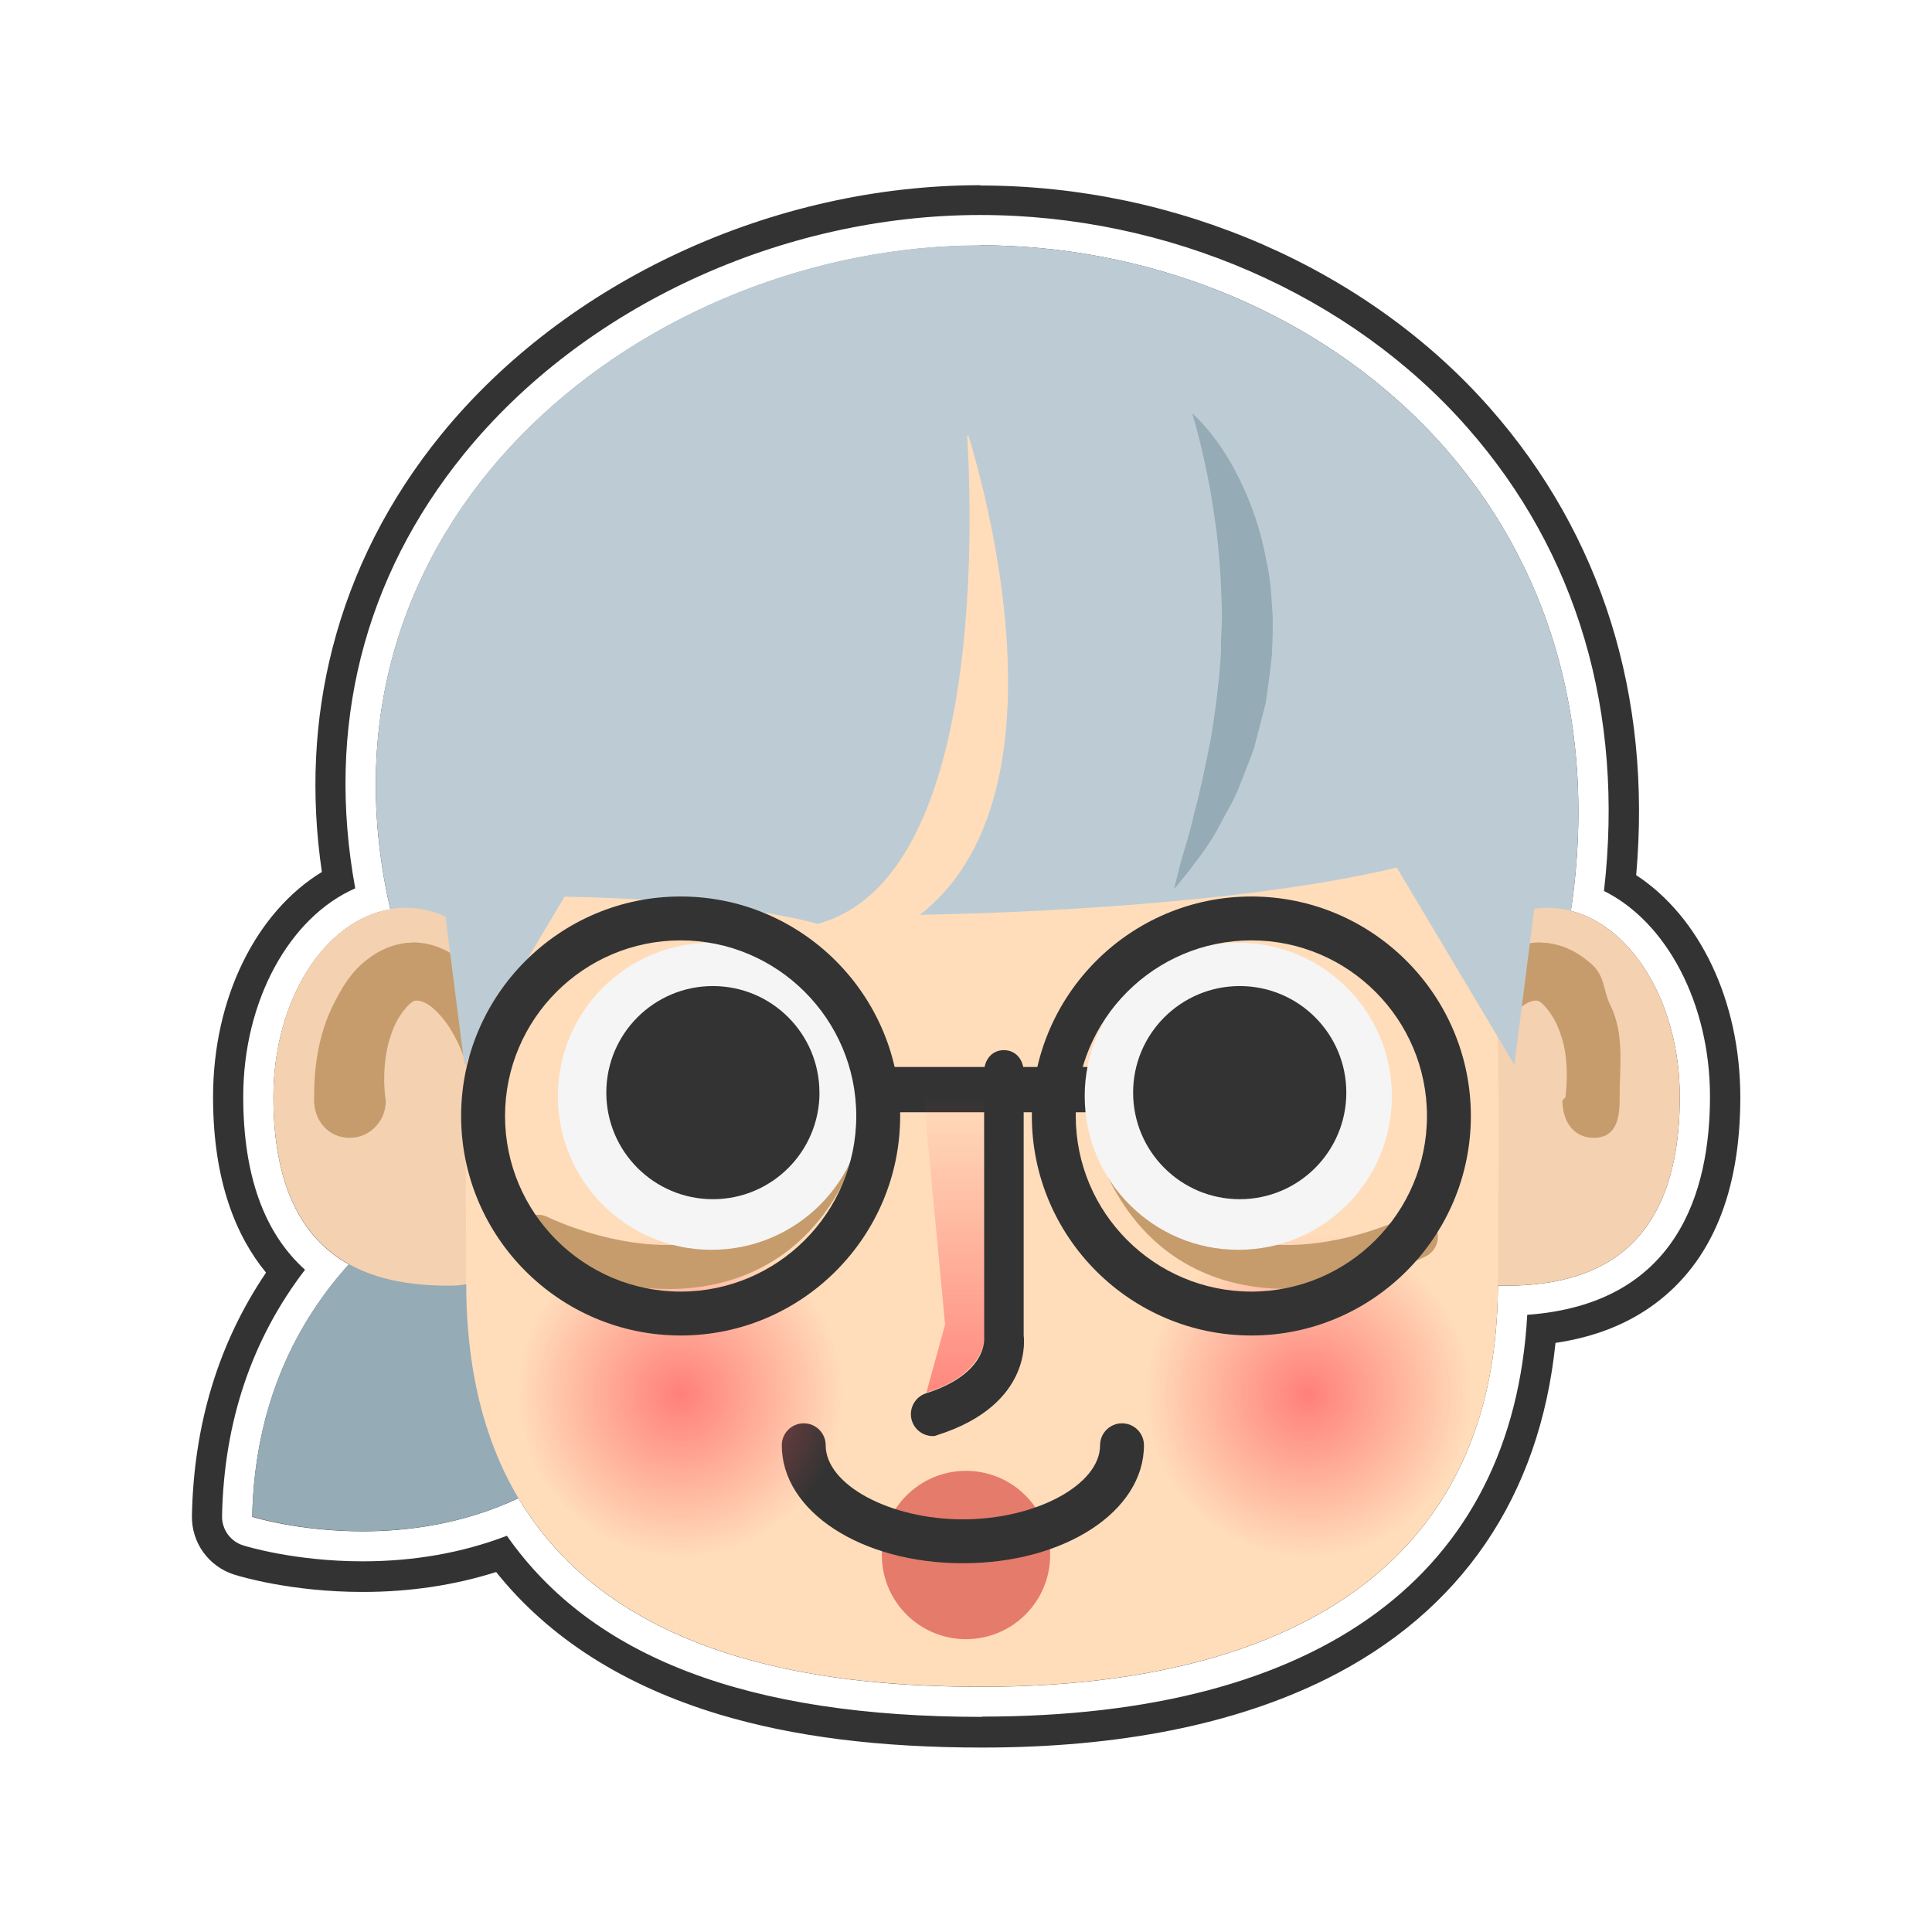
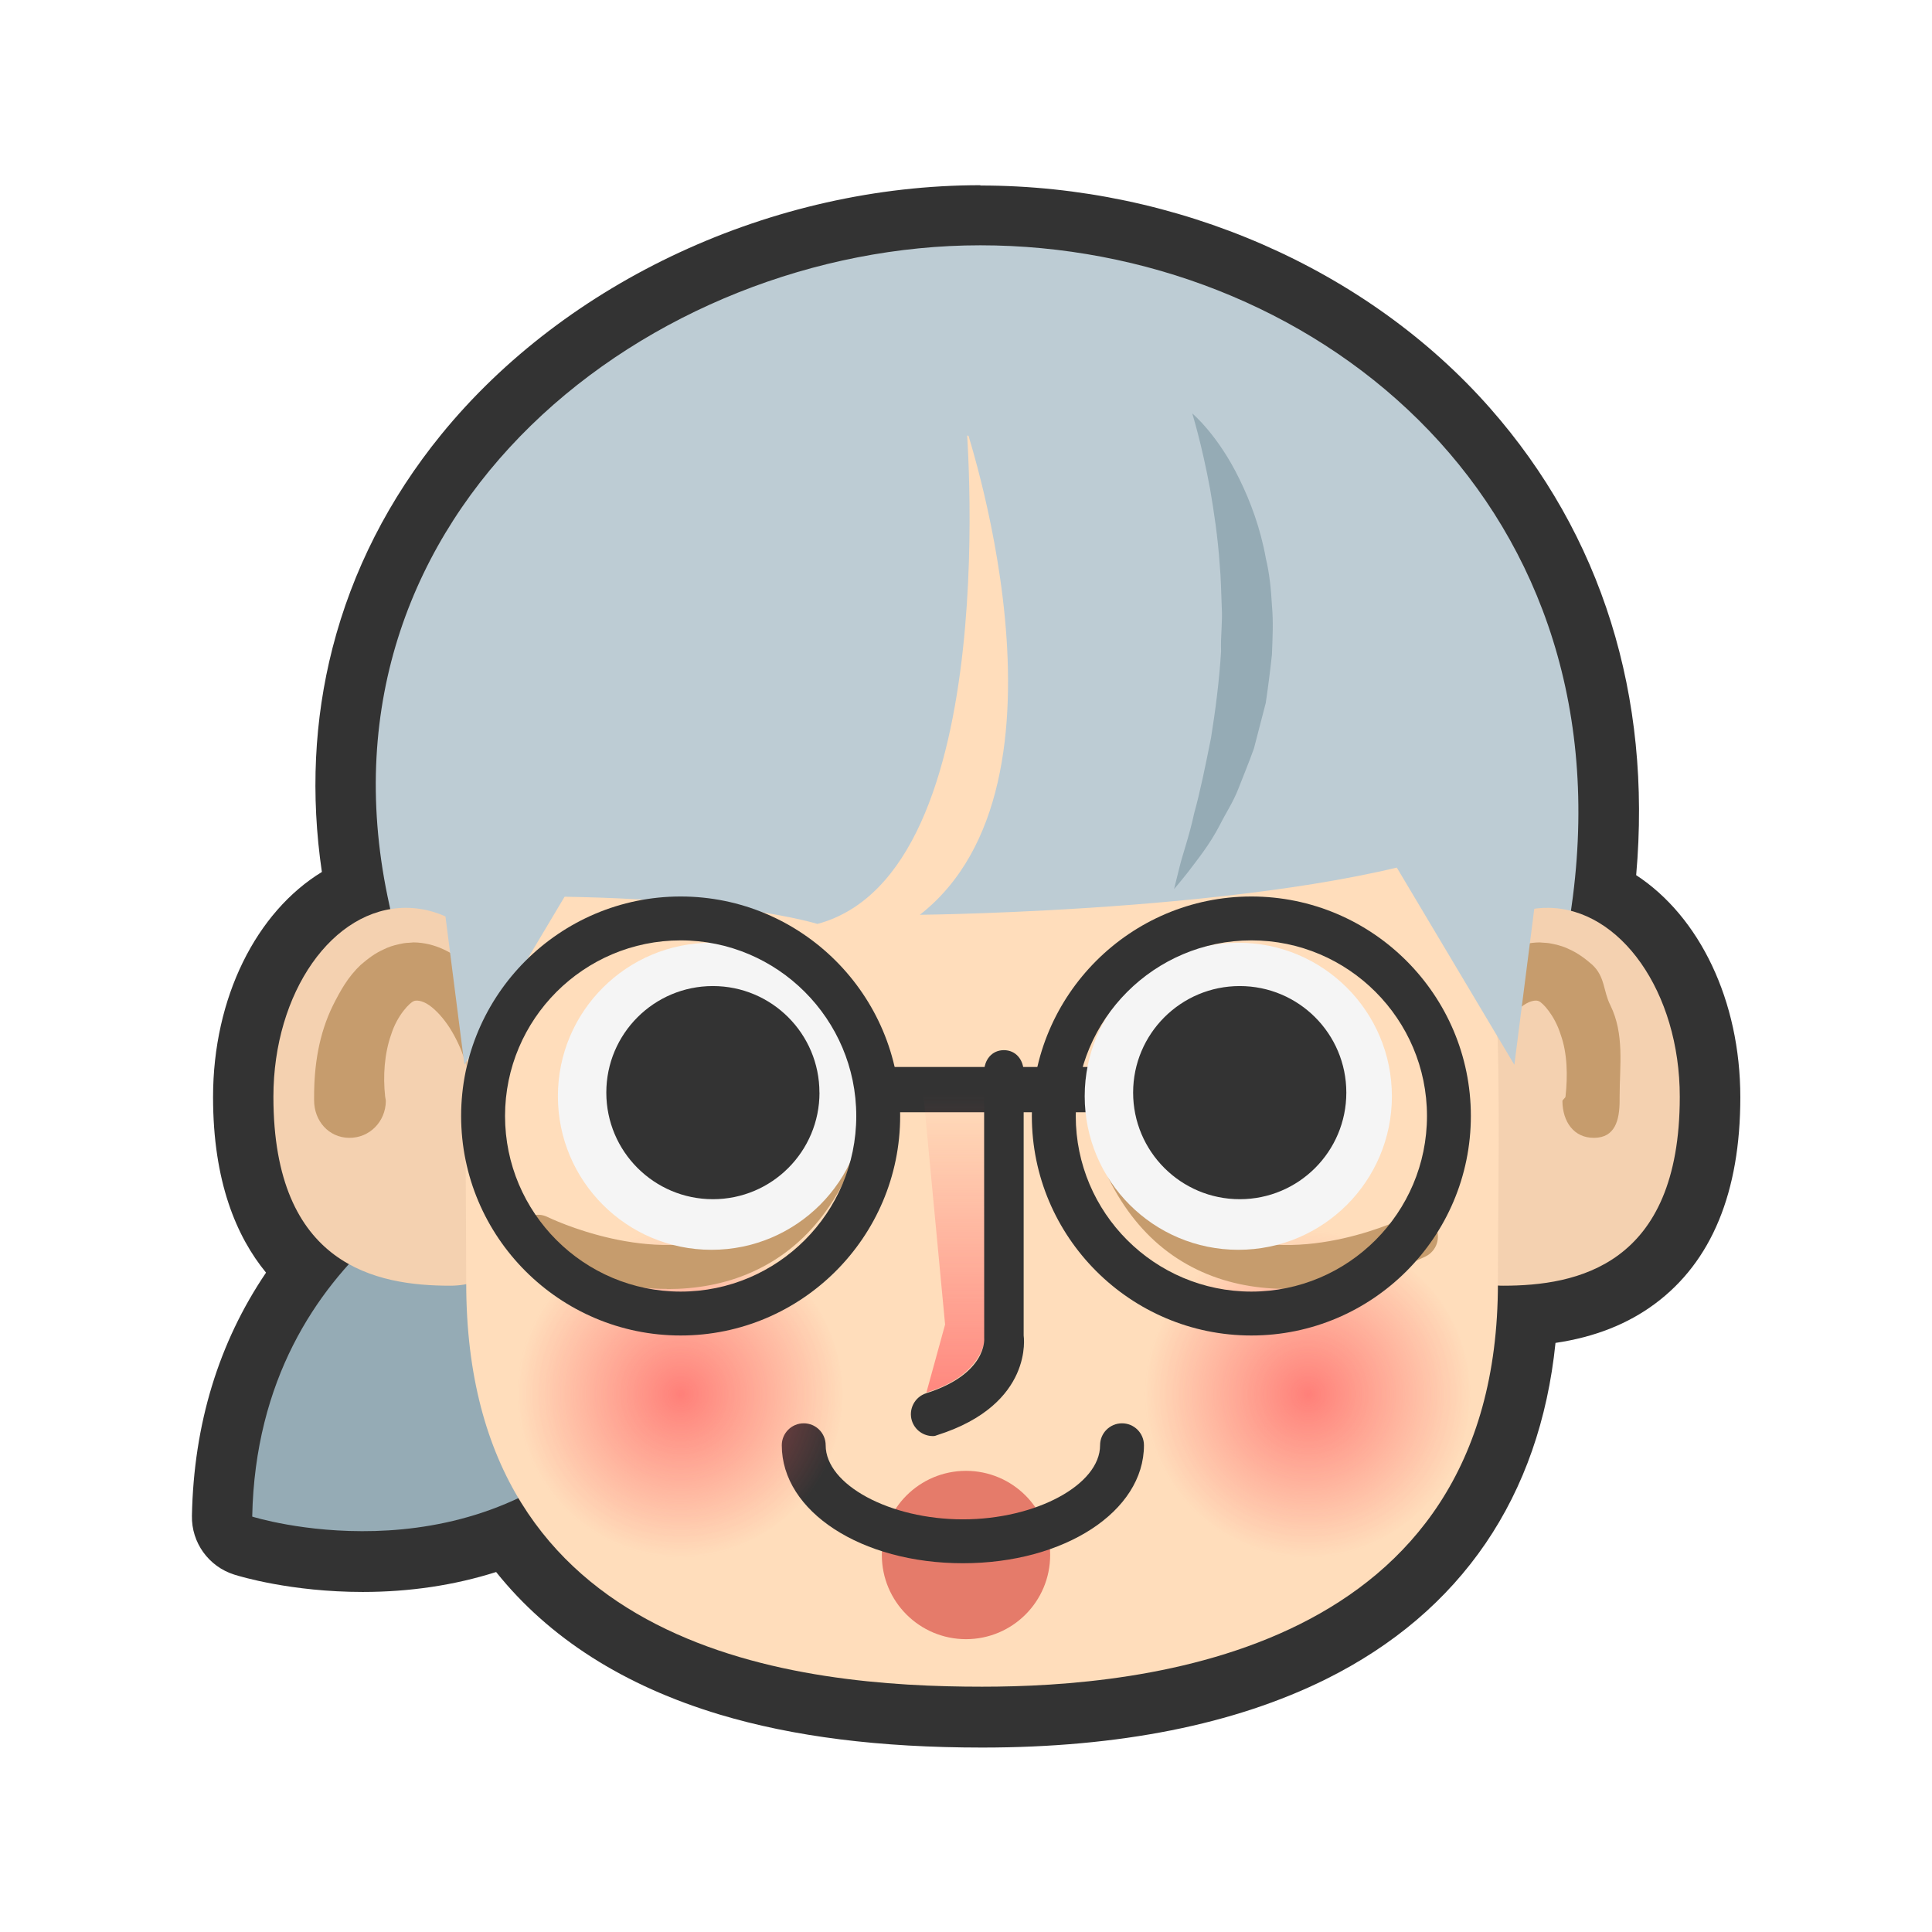
- <svg xmlns="http://www.w3.org/2000/svg" width="256" height="256" viewBox="0 0 256 256">
-   <path d="M130.13 227.496c-31.027 0-51.676-7.86-62.966-24-5.865 2.25-12.28 3.388-19.117 3.388-9.026 0-15.556-2.025-15.83-2.112-1.692-.533-2.83-2.12-2.795-3.895.25-12.482 3.945-23.437 10.996-32.628-5.438-4.88-8.188-12.56-8.188-22.93 0-12.76 6.15-23.8 14.84-27.61-3.904-21.28 1.08-41.17 14.475-57.63 15.86-19.49 42.046-31.59 68.342-31.59 24.88 0 48.998 10.51 64.513 28.13 14.595 16.57 20.854 37.79 18.136 61.44 8.313 4.12 14.047 14.92 14.047 27.24 0 12.59-4.303 27.49-24.215 28.92-1.898 34.38-27.39 53.24-72.237 53.24zm-.245-194.993c43.375 0 85.332 32.96 78.533 86.292-.08.636-.185 1.264-.276 1.896 8.21 2.1 14.438 12.33 14.438 24.64 0 22.44-13.71 25.04-23.41 25.04-.236 0-.465-.01-.69-.02-.188 48.93-47.303 53.16-68.35 53.16-18.173 0-48.02-2.44-61.436-24.99-7.21 3.4-14.545 4.39-20.648 4.39-8.515 0-14.626-1.92-14.626-1.92.307-15.3 6.154-26.08 12.82-33.45-5.593-3.1-10.012-9.44-10.012-22.18 0-12.83 6.77-23.41 15.497-24.86-.122-.56-.254-1.11-.37-1.67-10.66-51.39 35.16-86.29 78.53-86.29m0-8c-27.47 0-54.845 12.67-71.444 33.07-6.91 8.5-11.75 18.01-14.38 28.25-2.44 9.51-2.91 19.48-1.41 29.68-8.68 5.3-14.42 16.63-14.42 29.83 0 11.2 3.11 18.5 7.02 23.26-6.28 9.28-9.58 20.08-9.82 32.22-.07 3.55 2.21 6.72 5.6 7.79.75.24 7.56 2.3 17.03 2.3 6.24 0 12.16-.89 17.68-2.64 6.98 8.73 16.91 15.06 29.6 18.88 9.81 2.94 21.19 4.38 34.81 4.38 18.13 0 33.45-3.06 45.56-9.07 17.91-8.9 28.32-24.21 30.4-44.55 5.21-.77 9.57-2.5 13.2-5.2 7.49-5.57 11.29-14.77 11.29-27.34 0-12.84-5.42-23.96-13.8-29.44 2.1-23.73-4.56-45.07-19.37-61.89-16.26-18.47-41.5-29.49-67.51-29.49z" fill="#333" />
-   <path fill="#95ABB5" d="M66.14 153.693S34.15 164.6 33.42 200.957c0 0 27.633 8.727 47.266-10.91" />
-   <path fill="#BDCCD4" d="M208.418 118.795c-5.48 43.023-35.158 78.533-78.533 78.533-43.37 0-69.727-36.064-78.53-78.533-10.66-51.39 35.16-86.292 78.53-86.292 43.375 0 85.332 32.96 78.533 86.292z" />
-   <path fill="#F4D1B0" d="M187.47 145.328c0 13.83 2.007 25.035 11.7 25.035 9.7 0 23.41-2.6 23.41-25.035 0-13.826-7.855-25.037-17.55-25.037-9.7.01-17.56 11.22-17.56 25.04z" />
-   <path fill="#C69C6D" d="M190.377 145.234c.04-3.875.844-8.29 2.738-12.04.957-1.907 2.18-3.76 3.9-5.367 1.713-1.57 4.152-2.92 6.988-2.954 1.076.103.852.006 1.863.22.814.168 1.514.41 2.053.682 1.19.527 2.17 1.28 3.06 2.053 1.72 1.607 1.44 3.46 2.4 5.368 1.89 3.844 1.23 7.988 1.23 12.133v.47c0 2.71-.64 4.94-3.36 4.97-2.72.03-4.19-2.15-4.22-4.86 0-.2.39-.41.41-.6.3-2.73.26-5.71-.64-8.22-.82-2.61-2.43-4.26-2.9-4.43-.29-.15-1.03-.13-2.01.53-.95.66-1.9 1.74-2.72 3.01-1.67 2.64-2.64 5.62-3.02 9.2l-.01.14c-.17 1.59-1.6 2.75-3.2 2.58-1.5-.16-2.6-1.45-2.6-2.92z" />
-   <path fill="#F4D1B0" d="M71.338 145.328c0 13.83-2.006 25.035-11.7 25.035s-23.41-2.6-23.41-25.035c0-13.826 7.856-25.037 17.554-25.037 9.698.01 17.556 11.22 17.556 25.04z" />
-   <path fill="#C69C6D" d="M68.432 145.234c-.04-3.875-.84-8.29-2.738-12.04-.96-1.907-2.184-3.76-3.904-5.367-1.71-1.57-4.148-2.92-6.984-2.954-1.076.103-.854.006-1.86.22-.817.168-1.515.41-2.054.682-1.2.527-2.17 1.28-3.07 2.053-1.72 1.607-2.726 3.46-3.692 5.368-1.89 3.844-2.51 7.988-2.51 12.133v.47c0 2.71 1.92 4.94 4.637 4.97 2.717.03 4.833-2.15 4.868-4.86 0-.2-.072-.41-.09-.6-.303-2.73-.098-5.71.794-8.22.82-2.61 2.51-4.26 2.99-4.43.29-.15 1.07-.13 2.04.53.94.66 1.91 1.74 2.73 3.01 1.66 2.64 2.64 5.62 3.02 9.2l.01.14c.17 1.59 1.6 2.75 3.19 2.58 1.5-.16 2.61-1.45 2.61-2.92z" />
-   <path fill="#fdb" d="M198.482 170.05c0 49.198-47.264 53.446-68.352 53.446-23.996 0-68.352-4.248-68.352-53.445 0-49.19-5.09-112.34 68.352-112.34 74.17 0 68.352 63.15 68.352 112.35z" />
+ <svg xmlns="http://www.w3.org/2000/svg" version="1.1" id="Layer_1" x="0px" y="0px" width="256px" height="256px" viewBox="0 0 256 256" enable-background="new 0 0 256 256" xml:space="preserve">
+   <path fill="#333333" d="M130.13,227.496c-31.027,0-51.676-7.86-62.966-24c-5.865,2.25-12.28,3.388-19.117,3.388  c-9.026,0-15.556-2.024-15.83-2.112c-1.692-0.532-2.83-2.119-2.795-3.895c0.25-12.482,3.945-23.438,10.996-32.628  c-5.438-4.88-8.188-12.56-8.188-22.931c0-12.76,6.15-23.799,14.84-27.609c-3.904-21.28,1.08-41.17,14.475-57.63  c15.86-19.49,42.046-31.59,68.342-31.59c24.881,0,48.998,10.51,64.514,28.13c14.595,16.57,20.854,37.79,18.136,61.44  c8.313,4.12,14.047,14.919,14.047,27.24c0,12.59-4.304,27.49-24.215,28.92c-1.897,34.381-27.39,53.24-72.237,53.24L130.13,227.496z" />
+   <path fill="#333333" d="M129.885,32.503c43.375,0,85.332,32.96,78.533,86.292c-0.08,0.636-0.186,1.264-0.275,1.896  c8.209,2.1,14.438,12.331,14.438,24.64c0,22.44-13.71,25.04-23.41,25.04c-0.236,0-0.465-0.01-0.689-0.02  c-0.188,48.93-47.304,53.159-68.351,53.159c-18.173,0-48.02-2.44-61.436-24.989c-7.21,3.399-14.545,4.39-20.648,4.39  c-8.515,0-14.626-1.92-14.626-1.92c0.307-15.3,6.154-26.08,12.82-33.45c-5.593-3.1-10.012-9.439-10.012-22.18  c0-12.83,6.77-23.41,15.497-24.86c-0.122-0.56-0.254-1.11-0.37-1.67c-10.66-51.39,35.16-86.29,78.53-86.29" />
+   <path fill="#333333" d="M129.885,24.541c-27.47,0-54.845,12.67-71.444,33.07c-6.91,8.5-11.75,18.01-14.38,28.25  c-2.44,9.51-2.91,19.48-1.41,29.68c-8.68,5.3-14.42,16.63-14.42,29.83c0,11.199,3.11,18.5,7.02,23.26  c-6.28,9.28-9.58,20.08-9.82,32.221c-0.07,3.549,2.21,6.719,5.6,7.789c0.75,0.24,7.56,2.301,17.03,2.301  c6.24,0,12.16-0.891,17.68-2.641c6.98,8.73,16.91,15.061,29.6,18.881c9.81,2.939,21.19,4.379,34.81,4.379  c18.131,0,33.451-3.06,45.561-9.069c17.91-8.9,28.32-24.21,30.4-44.55c5.209-0.771,9.57-2.5,13.199-5.2  c7.49-5.57,11.291-14.771,11.291-27.341c0-12.84-5.42-23.959-13.801-29.439c2.1-23.73-4.56-45.07-19.369-61.89  c-16.261-18.47-41.5-29.49-67.511-29.49L129.885,24.541z" />
+   <path fill="#95ABB5" d="M66.14,153.693c0,0-31.99,10.906-32.72,47.264c0,0,27.633,8.727,47.266-10.91" />
+   <path fill="#BDCCD4" d="M208.418,118.795c-5.48,43.023-35.158,78.533-78.533,78.533c-43.37,0-69.727-36.064-78.53-78.533  c-10.66-51.39,35.16-86.292,78.53-86.292C173.26,32.503,215.217,65.463,208.418,118.795z" />
+   <path fill="#F4D1B0" d="M187.471,145.328c0,13.83,2.006,25.035,11.699,25.035c9.7,0,23.41-2.6,23.41-25.035  c0-13.826-7.855-25.037-17.551-25.037c-9.699,0.01-17.559,11.22-17.559,25.04V145.328z" />
+   <path fill="#C69C6D" d="M190.377,145.234c0.04-3.875,0.844-8.291,2.738-12.041c0.957-1.906,2.18-3.76,3.9-5.366  c1.713-1.57,4.151-2.92,6.987-2.954c1.076,0.103,0.853,0.006,1.863,0.22c0.813,0.168,1.514,0.41,2.053,0.682  c1.19,0.527,2.17,1.28,3.06,2.053c1.721,1.607,1.44,3.46,2.4,5.367c1.891,3.845,1.23,7.988,1.23,12.134v0.47  c0,2.71-0.641,4.94-3.36,4.971c-2.72,0.029-4.19-2.15-4.22-4.86c0-0.2,0.39-0.41,0.41-0.601c0.299-2.729,0.26-5.709-0.641-8.22  c-0.82-2.61-2.43-4.26-2.9-4.43c-0.289-0.15-1.029-0.13-2.01,0.53c-0.949,0.66-1.899,1.74-2.72,3.01  c-1.67,2.64-2.64,5.619-3.021,9.199l-0.01,0.141c-0.17,1.59-1.6,2.75-3.199,2.58c-1.5-0.16-2.601-1.45-2.601-2.92L190.377,145.234z" />
+   <path fill="#F4D1B0" d="M71.338,145.328c0,13.83-2.006,25.035-11.7,25.035c-9.694,0-23.41-2.6-23.41-25.035  c0-13.826,7.856-25.037,17.554-25.037c9.698,0.01,17.556,11.22,17.556,25.04V145.328z" />
+   <path fill="#C69C6D" d="M68.432,145.234c-0.04-3.875-0.84-8.291-2.738-12.041c-0.96-1.906-2.184-3.76-3.904-5.366  c-1.71-1.57-4.148-2.92-6.984-2.954c-1.076,0.103-0.854,0.006-1.86,0.22c-0.817,0.168-1.515,0.41-2.054,0.682  c-1.2,0.527-2.17,1.28-3.07,2.053c-1.72,1.607-2.726,3.46-3.692,5.367c-1.89,3.845-2.51,7.988-2.51,12.134v0.47  c0,2.71,1.92,4.94,4.637,4.971c2.717,0.029,4.833-2.15,4.868-4.86c0-0.2-0.072-0.41-0.09-0.601c-0.303-2.729-0.098-5.709,0.794-8.22  c0.82-2.61,2.51-4.26,2.99-4.43c0.29-0.15,1.07-0.13,2.04,0.53c0.94,0.66,1.91,1.74,2.73,3.01c1.66,2.64,2.64,5.619,3.02,9.199  l0.01,0.141c0.17,1.59,1.6,2.75,3.19,2.58c1.5-0.16,2.61-1.45,2.61-2.92L68.432,145.234z" />
+   <path fill="#FFDDBB" d="M198.482,170.05c0,49.198-47.265,53.446-68.353,53.446c-23.996,0-68.352-4.248-68.352-53.445  c0-49.19-5.09-112.34,68.352-112.34c74.17,0,68.353,63.15,68.353,112.35V170.05z" />
  <circle fill="#E57B6A" cx="128" cy="206.047" r="11.152" />
-   <path fill="#BDCCD4" d="M127.95 54.807s5.58 60.828-19.636 67.618c0 0-11.63-3.636-37.81-3.636l18.663-58.17 40.963-8.73-2.18 2.91zm-.245.97s16.488 47.987-5.816 65.437c0 0 50.65-.48 72.95-9.207 0 0-18.43-68.59-67.15-56.23z" />
-   <path fill="#333" d="M127.586 207.137c-13.457 0-23.996-6.867-23.996-15.633 0-1.607 1.3-2.908 2.91-2.908 1.605 0 2.906 1.3 2.906 2.908 0 5.232 8.494 9.818 18.18 9.818 9.688 0 18.18-4.586 18.18-9.818 0-1.607 1.3-2.908 2.908-2.908 1.605 0 2.906 1.3 2.906 2.908 0 8.766-10.537 15.633-23.994 15.633z" />
-   <path fill="#BDCCD4" d="M58.15 117.818s39.754-25.212 46.535-40.72c6.785-15.51 3.877-24.235 3.877-24.235l41.69 7.754 13.573 44.602 41.203 15.07s-16.96-62.58-50.898-70.34c-33.933-7.76-82.403-.01-95.98 67.86z" />
-   <path fill="#95ABB5" d="M158.008 54.807s3.393 2.828 6.232 8.695c1.426 2.896 2.783 6.496 3.496 10.504.48 1.995.688 4.09.803 6.232.2 2.137.08 4.316 0 6.49-.23 2.156-.51 4.308-.82 6.417-.54 2.057-1.06 4.083-1.57 6.044-.68 1.9-1.43 3.7-2.09 5.4-.67 1.71-1.65 3.18-2.36 4.6-1.45 2.84-3.19 4.89-4.29 6.38-1.15 1.45-1.84 2.24-1.84 2.24l.7-2.83c.43-1.79 1.32-4.19 1.96-7.2.82-2.94 1.51-6.38 2.24-10.02.59-3.68 1.09-7.56 1.33-11.46-.08-1.96.21-3.9.09-5.82-.08-1.92-.1-3.82-.27-5.65-.25-3.67-.77-7.09-1.28-10.05-1.09-5.91-2.36-10-2.36-10z" />
-   <path fill="#333" d="M116.62 141.38h29v6h-29z" />
-   <path fill="#BDCCD4" d="M61.537 141.092l28.6-47.99-34.42 2.423zm139.123 0l-28.605-47.99 34.422 2.423z" />
-   <radialGradient id="a" cx="-815.714" cy="-68.561" r="29.998" gradientTransform="matrix(.723 0 0 .723 679.961 234.322)" gradientUnits="userSpaceOnUse">
-     <stop offset="0" stop-color="#FF585D" />
-     <stop offset="1" stop-color="#FF585D" stop-opacity="0" />
+   <path fill="#BDCCD4" d="M127.95,54.807c0,0,5.579,60.828-19.636,67.618c0,0-11.63-3.636-37.81-3.636l18.663-58.17l40.963-8.73  l-2.18,2.91V54.807z M127.705,55.777c0,0,16.488,47.987-5.816,65.437c0,0,50.65-0.48,72.95-9.207c0,0-18.43-68.59-67.15-56.23  H127.705z" />
+   <path fill="#333333" d="M127.586,207.137c-13.457,0-23.996-6.867-23.996-15.633c0-1.607,1.3-2.908,2.91-2.908  c1.605,0,2.906,1.301,2.906,2.908c0,5.232,8.494,9.818,18.18,9.818c9.688,0,18.18-4.586,18.18-9.818  c0-1.607,1.301-2.908,2.908-2.908c1.605,0,2.906,1.301,2.906,2.908C151.58,200.27,141.043,207.137,127.586,207.137z" />
+   <path fill="#BDCCD4" d="M58.15,117.818c0,0,39.754-25.212,46.535-40.72c6.785-15.51,3.877-24.235,3.877-24.235l41.69,7.754  l13.573,44.602l41.202,15.07c0,0-16.959-62.58-50.897-70.34c-33.933-7.76-82.403-0.01-95.98,67.86V117.818z" />
+   <path fill="#95ABB5" d="M158.008,54.807c0,0,3.393,2.828,6.232,8.695c1.426,2.896,2.783,6.496,3.496,10.504  c0.479,1.995,0.688,4.09,0.803,6.232c0.199,2.137,0.08,4.316,0,6.49c-0.23,2.156-0.51,4.308-0.82,6.417  c-0.539,2.057-1.06,4.083-1.57,6.044c-0.68,1.9-1.43,3.7-2.09,5.4c-0.67,1.71-1.649,3.18-2.359,4.6c-1.45,2.84-3.19,4.89-4.29,6.38  c-1.15,1.45-1.841,2.24-1.841,2.24l0.701-2.83c0.43-1.79,1.319-4.19,1.959-7.2c0.82-2.94,1.51-6.38,2.24-10.02  c0.59-3.68,1.09-7.56,1.33-11.46c-0.08-1.96,0.21-3.9,0.09-5.82c-0.08-1.92-0.1-3.82-0.27-5.65c-0.25-3.67-0.77-7.09-1.28-10.05  c-1.09-5.91-2.36-10-2.36-10L158.008,54.807z" />
+   <path fill="#333333" d="M116.62,141.38h29v6h-29V141.38z" />
+   <path fill="#BDCCD4" d="M61.537,141.092l28.6-47.99l-34.42,2.423L61.537,141.092z M200.66,141.092l-28.605-47.99l34.422,2.423  L200.66,141.092z" />
+   <radialGradient id="SVGID_1_" cx="-747.709" cy="223.103" r="29.983" gradientTransform="matrix(0.723 0 0 -0.723 630.7935 346.0358)" gradientUnits="userSpaceOnUse">
+     <stop offset="0" style="stop-color:#FF585D" />
+     <stop offset="1" style="stop-color:#FF585D;stop-opacity:0" />
  </radialGradient>
-   <circle opacity=".7" fill="url(#a)" cx="89.955" cy="184.732" r="21.697" />
-   <radialGradient id="b" cx="-700.722" cy="-68.561" r="29.998" gradientTransform="matrix(.723 0 0 .723 679.961 234.322)" gradientUnits="userSpaceOnUse">
-     <stop offset="0" stop-color="#FF585D" />
-     <stop offset="1" stop-color="#FF585D" stop-opacity="0" />
+   <circle opacity="0.7" fill="url(#SVGID_1_)" enable-background="new    " cx="89.955" cy="184.732" r="21.697" />
+   <radialGradient id="SVGID_2_" cx="-632.717" cy="223.103" r="29.983" gradientTransform="matrix(0.723 0 0 -0.723 630.7935 346.0358)" gradientUnits="userSpaceOnUse">
+     <stop offset="0" style="stop-color:#FF585D" />
+     <stop offset="1" style="stop-color:#FF585D;stop-opacity:0" />
  </radialGradient>
-   <circle opacity=".7" fill="url(#b)" cx="173.129" cy="184.732" r="21.697" />
-   <linearGradient id="c" gradientUnits="userSpaceOnUse" x1="1145.25" y1="731.85" x2="1145.25" y2="721.403" gradientTransform="matrix(7.466 0 0 7.466 -8424.73 -5257.445)">
-     <stop offset="0" stop-color="#FF5459" />
-     <stop offset=".789" stop-color="#FF6064" stop-opacity="0" />
+   <circle opacity="0.7" fill="url(#SVGID_2_)" enable-background="new    " cx="173.129" cy="184.732" r="21.697" />
+   <linearGradient id="SVGID_3_" gradientUnits="userSpaceOnUse" x1="991.604" y1="-243.179" x2="991.604" y2="-232.732" gradientTransform="matrix(7.466 0 0 -7.466 -7277.02 -1609.028)">
+     <stop offset="0" style="stop-color:#FF5459" />
+     <stop offset="0.789" style="stop-color:#FF6064;stop-opacity:0" />
  </linearGradient>
-   <path fill="url(#c)" d="M130.62 142.38v33.126s1.144 6.236-7.867 9.01l2.477-9.01-3.31-35.04" />
-   <path fill="#333" d="M123.604 190.287c-1.23 0-2.377-.79-2.773-2.027-.48-1.527.37-3.162 1.9-3.65 8.01-2.55 7.7-7.12 7.68-7.32l-.01-35.23c0-1.607 1.01-2.91 2.62-2.91s2.62 1.303 2.62 2.91v34.902s1.43 9.105-11.43 13.19c-.29.09-.29.135-.58.135z" />
-   <path fill="#C69C6D" d="M88.356 170.787c-9.6 0-17.898-4.076-18.375-4.313-1.43-.717-2.01-2.46-1.3-3.898.73-1.434 2.47-2.027 3.9-1.305.14.07 13.94 6.79 24.73 1.94 5.68-2.54 9.68-7.96 11.9-16.09.42-1.53 2.02-2.45 3.58-2.04 1.55.42 2.46 2.03 2.04 3.58-2.7 9.9-7.8 16.59-15.15 19.88-3.71 1.67-7.6 2.27-11.3 2.27zm82.194 0c-3.7 0-7.59-.602-11.297-2.264-7.36-3.287-12.463-9.977-15.16-19.875-.418-1.55.49-3.154 2.043-3.576 1.564-.42 3.152.502 3.572 2.04 2.22 8.142 6.23 13.556 11.916 16.1 10.87 4.855 24.56-1.872 24.7-1.94 1.444-.723 3.18-.137 3.905 1.3.71 1.437.13 3.18-1.31 3.903-.48.236-8.78 4.312-18.38 4.312z" />
-   <path fill="#F5F5F5" d="M114.626 145.248c0 11.244-9.105 20.357-20.348 20.357s-20.354-9.113-20.354-20.357c0-11.23 9.11-20.33 20.354-20.33s20.348 9.1 20.348 20.33z" />
-   <path fill="#333" d="M108.587 144.775c0 7.803-6.316 14.125-14.12 14.125-7.804 0-14.128-6.322-14.128-14.125 0-7.8 6.32-14.117 14.12-14.117 7.8 0 14.12 6.317 14.12 14.117z" />
-   <path fill="#F5F5F5" d="M184.433 145.248c0 11.244-9.105 20.357-20.344 20.357-11.25 0-20.36-9.113-20.36-20.357 0-11.23 9.11-20.33 20.36-20.33 11.23 0 20.34 9.1 20.34 20.33z" />
-   <path fill="#333" d="M178.394 144.775c0 7.803-6.316 14.125-14.12 14.125-7.8 0-14.13-6.322-14.13-14.125 0-7.8 6.33-14.117 14.13-14.117 7.803 0 14.12 6.317 14.12 14.117zM90.19 176.96c-16.04 0-29.088-13.05-29.088-29.085 0-16.037 13.05-29.085 29.088-29.085 16.035 0 29.086 13.048 29.086 29.085 0 16.035-13.05 29.086-29.086 29.086zm0-52.354c-12.836 0-23.27 10.437-23.27 23.27s10.434 23.267 23.27 23.267c12.83 0 23.27-10.436 23.27-23.268s-10.44-23.27-23.27-23.27zm75.623 52.354c-16.037 0-29.088-13.05-29.088-29.085 0-16.037 13.05-29.085 29.088-29.085 16.035 0 29.084 13.048 29.084 29.085 0 16.035-13.048 29.086-29.084 29.086zm0-52.354c-12.836 0-23.27 10.437-23.27 23.27s10.435 23.267 23.27 23.267c12.832 0 23.268-10.436 23.268-23.268s-10.43-23.27-23.26-23.27z" />
+   <path fill="url(#SVGID_3_)" d="M130.62,142.38v33.126c0,0,1.144,6.236-7.867,9.01l2.477-9.01l-3.31-35.04" />
+   <path fill="#333333" d="M123.604,190.287c-1.23,0-2.377-0.79-2.773-2.027c-0.48-1.527,0.37-3.162,1.9-3.65  c8.01-2.549,7.701-7.119,7.68-7.319l-0.011-35.229c0-1.607,1.011-2.91,2.621-2.91c1.609,0,2.619,1.303,2.619,2.91v34.901  c0,0,1.43,9.104-11.43,13.19c-0.29,0.09-0.29,0.135-0.58,0.135H123.604z" />
+   <path fill="#C69C6D" d="M88.356,170.787c-9.6,0-17.898-4.076-18.375-4.313c-1.43-0.718-2.01-2.461-1.3-3.898  c0.73-1.434,2.47-2.027,3.9-1.305c0.14,0.069,13.94,6.789,24.73,1.939c5.68-2.54,9.68-7.96,11.9-16.09  c0.42-1.53,2.02-2.45,3.58-2.04c1.55,0.42,2.46,2.03,2.04,3.58c-2.7,9.899-7.8,16.59-15.15,19.88c-3.71,1.67-7.6,2.27-11.3,2.27  L88.356,170.787z M170.55,170.787c-3.7,0-7.59-0.602-11.297-2.264c-7.36-3.287-12.463-9.978-15.16-19.875  c-0.418-1.551,0.49-3.154,2.044-3.576c1.563-0.42,3.151,0.502,3.571,2.039c2.22,8.143,6.229,13.557,11.916,16.101  c10.87,4.854,24.56-1.872,24.7-1.94c1.443-0.723,3.18-0.137,3.904,1.301c0.711,1.437,0.131,3.18-1.31,3.902  c-0.479,0.236-8.78,4.313-18.38,4.313H170.55z" />
+   <path fill="#F5F5F5" d="M114.626,145.248c0,11.244-9.105,20.357-20.348,20.357c-11.243,0-20.354-9.113-20.354-20.357  c0-11.23,9.11-20.33,20.354-20.33C105.522,124.918,114.626,134.018,114.626,145.248z" />
+   <path fill="#333333" d="M108.587,144.775c0,7.803-6.316,14.125-14.12,14.125c-7.804,0-14.128-6.322-14.128-14.125  c0-7.801,6.32-14.117,14.12-14.117s14.12,6.316,14.12,14.117H108.587z" />
+   <path fill="#F5F5F5" d="M184.434,145.248c0,11.244-9.105,20.357-20.345,20.357c-11.25,0-20.36-9.113-20.36-20.357  c0-11.23,9.11-20.33,20.36-20.33c11.229,0,20.341,9.1,20.341,20.33H184.434z" />
+   <path fill="#333333" d="M178.395,144.775c0,7.803-6.316,14.125-14.121,14.125c-7.799,0-14.129-6.322-14.129-14.125  c0-7.801,6.33-14.117,14.129-14.117C172.077,130.658,178.395,136.975,178.395,144.775z M90.19,176.96  c-16.04,0-29.088-13.05-29.088-29.085c0-16.037,13.05-29.085,29.088-29.085c16.035,0,29.086,13.048,29.086,29.085  C119.276,163.91,106.226,176.961,90.19,176.96L90.19,176.96z M90.19,124.606c-12.836,0-23.27,10.437-23.27,23.27  s10.434,23.267,23.27,23.267c12.83,0,23.27-10.436,23.27-23.268S103.02,124.605,90.19,124.606L90.19,124.606z M165.813,176.96  c-16.037,0-29.088-13.05-29.088-29.085c0-16.037,13.051-29.085,29.088-29.085c16.035,0,29.084,13.048,29.084,29.085  C194.896,163.91,181.85,176.961,165.813,176.96L165.813,176.96z M165.813,124.606c-12.836,0-23.27,10.437-23.27,23.27  s10.436,23.267,23.27,23.267c12.832,0,23.269-10.436,23.269-23.268s-10.431-23.27-23.261-23.27L165.813,124.606z" />
</svg>
